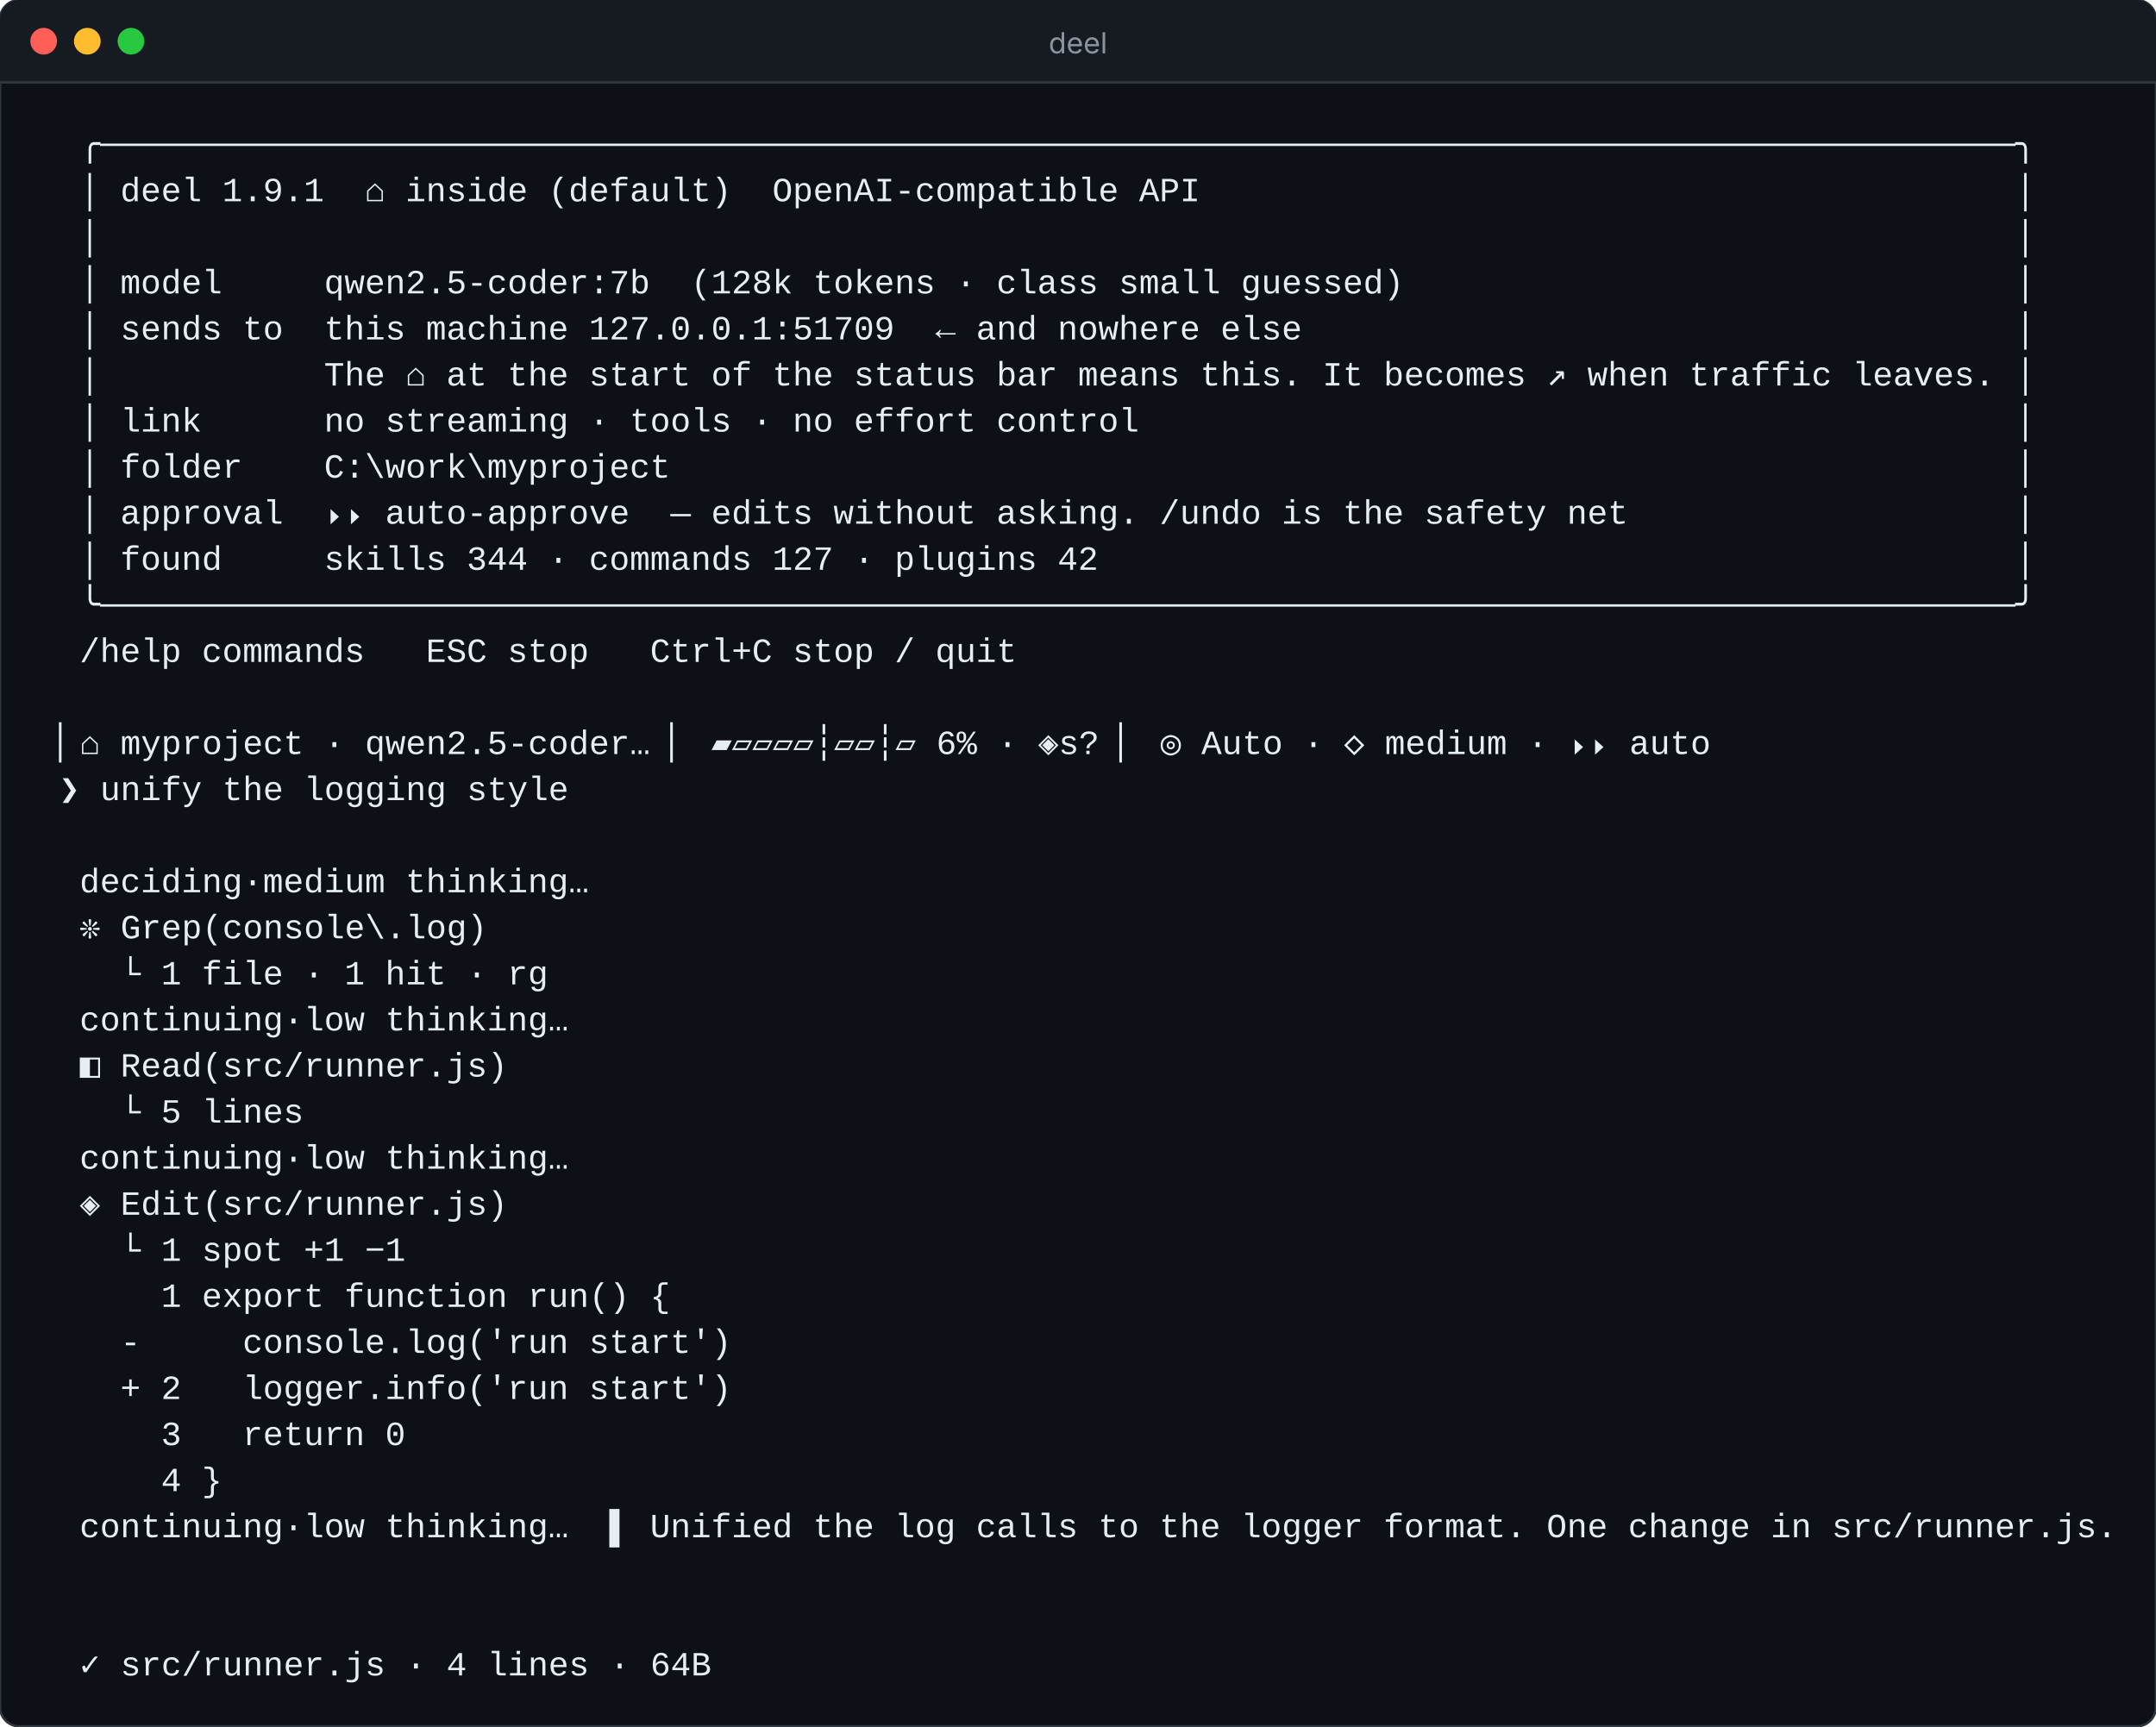
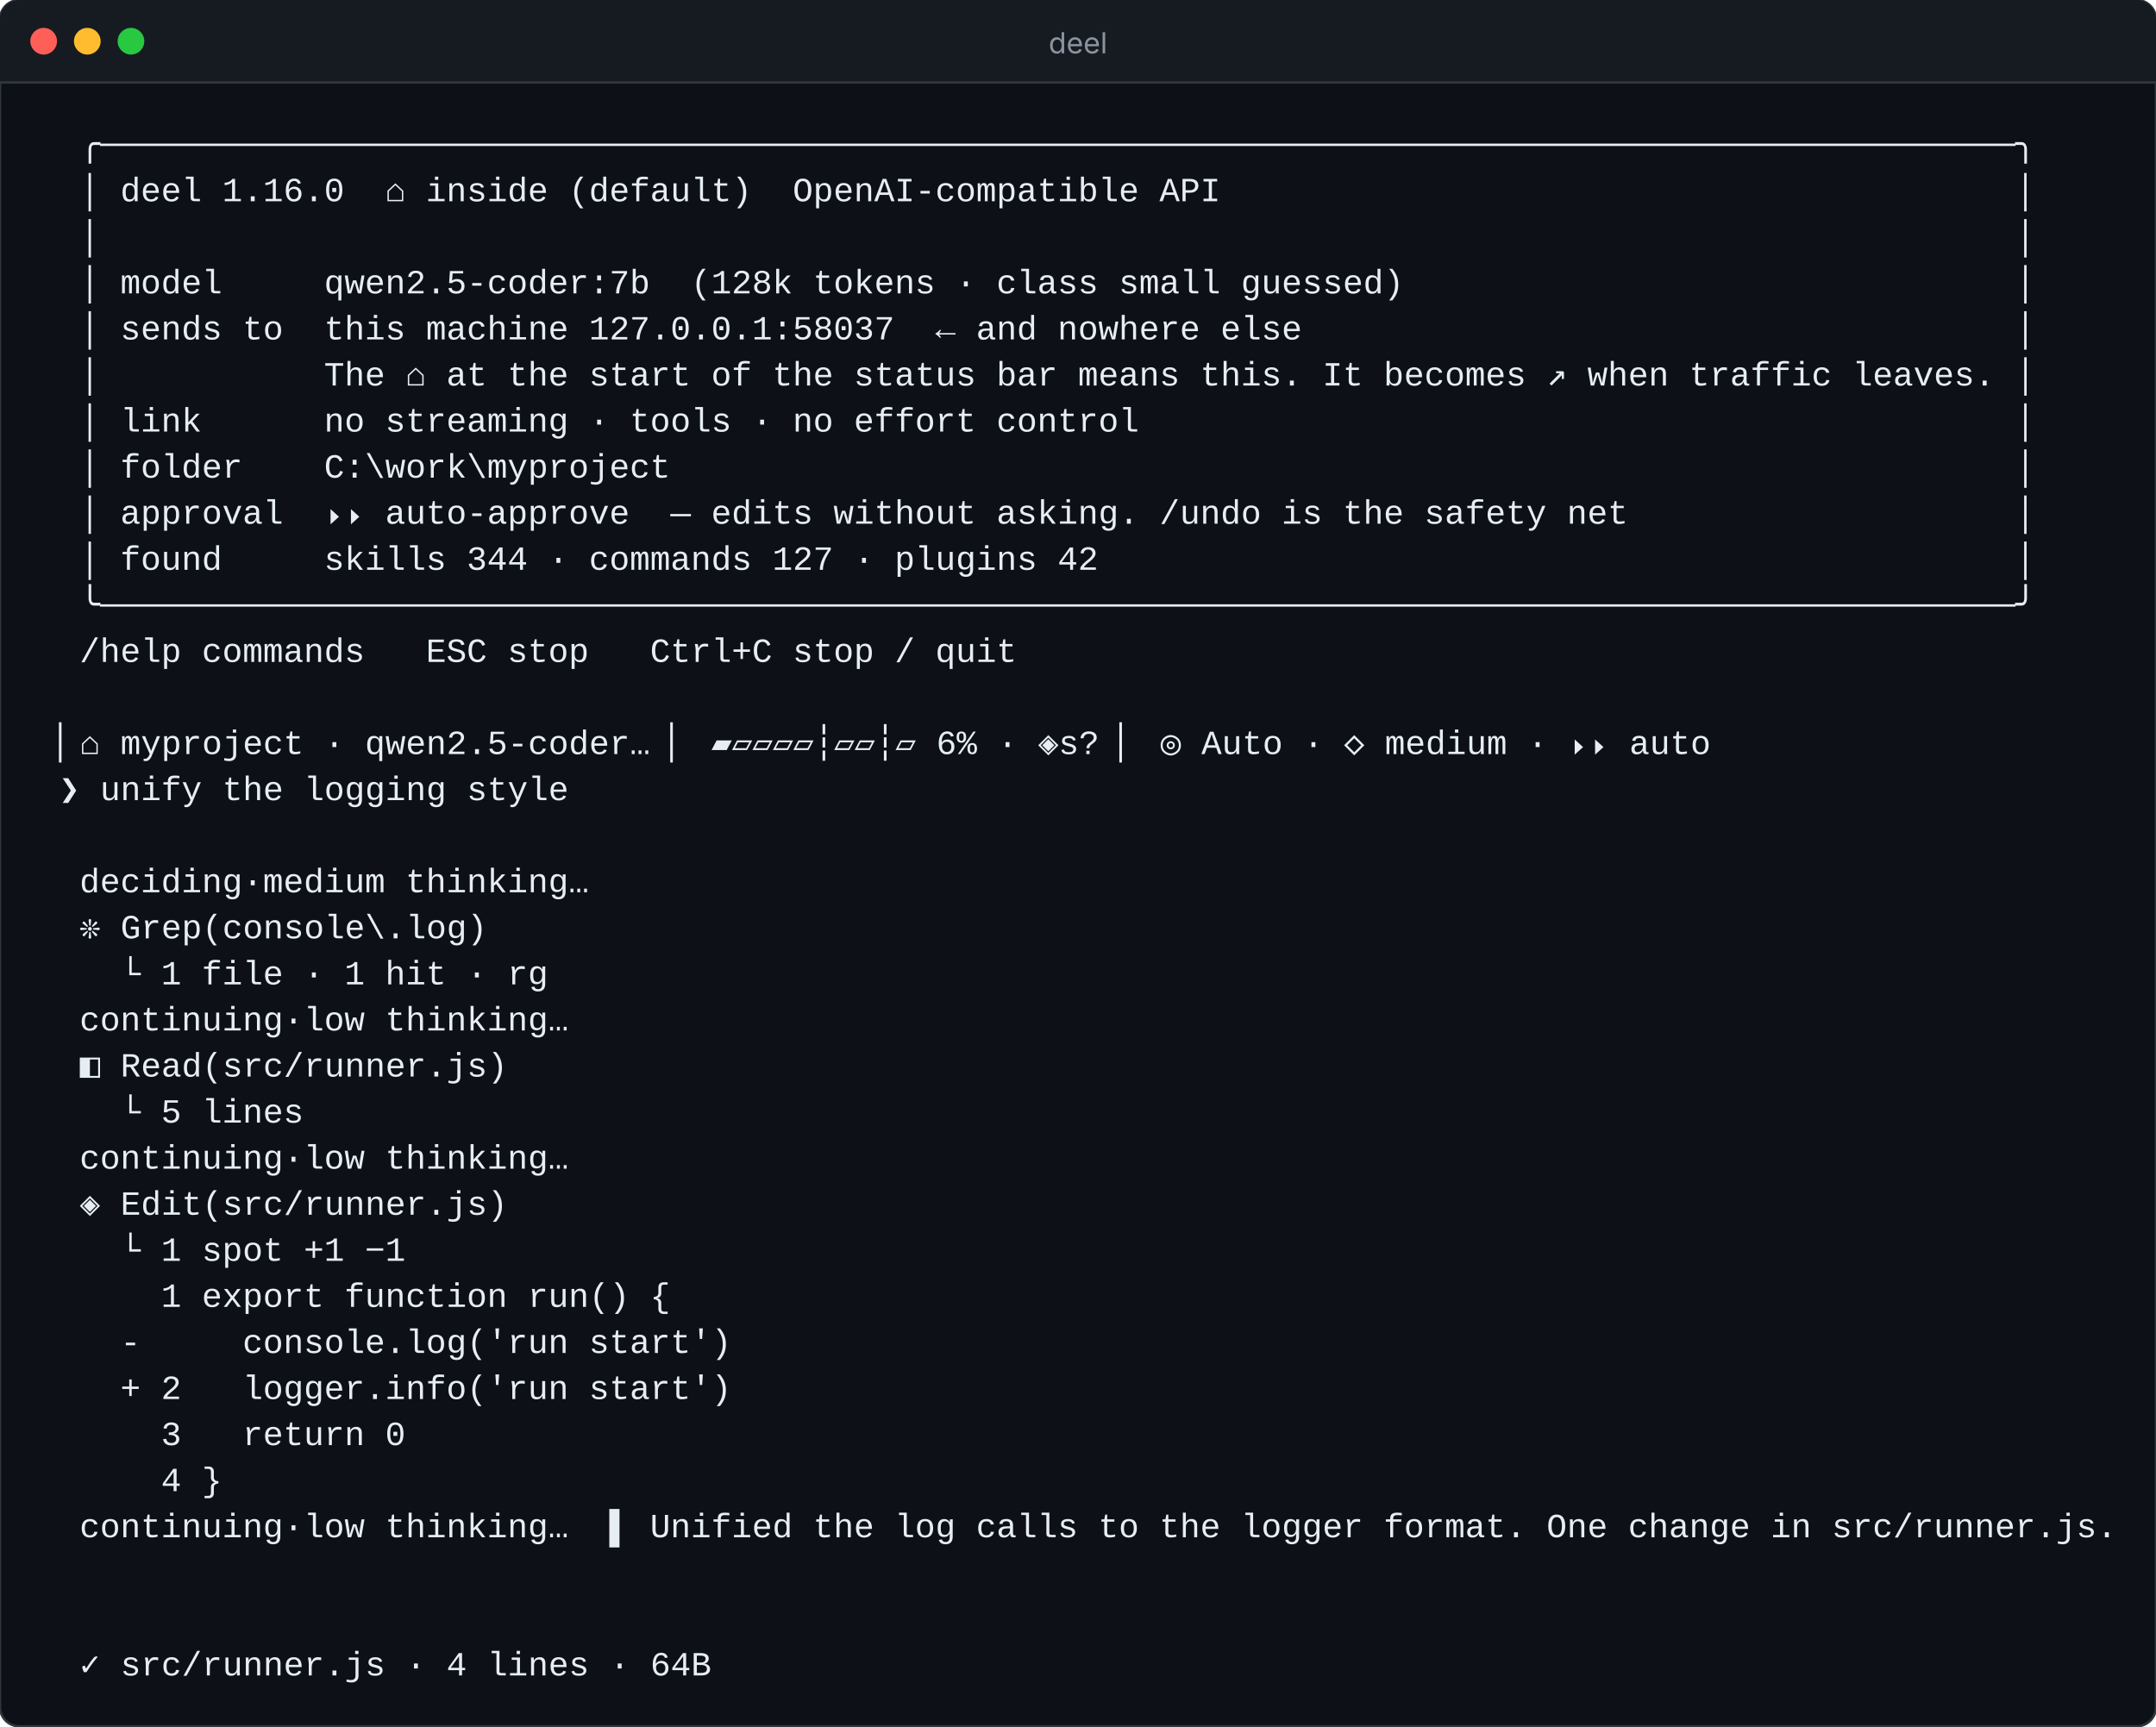
<svg xmlns="http://www.w3.org/2000/svg" width="889" height="712" viewBox="0 0 889 712" role="img" aria-label="deel — a task from start to finish">
  <rect width="889" height="712" rx="8" fill="#0d1117" stroke="#30363d" />
  <path d="M0 8a8 8 0 0 1 8-8h873a8 8 0 0 1 8 8v26H0z" fill="#161b22" />
  <line x1="0" y1="34" x2="889" y2="34" stroke="#30363d" />
  <circle cx="18" cy="17" r="5.5" fill="#ff5f57" />
  <circle cx="36" cy="17" r="5.5" fill="#febc2e" />
  <circle cx="54" cy="17" r="5.5" fill="#28c840" />
  <text x="444.5" y="22" fill="#8b949e" font-size="12" text-anchor="middle" font-family="ui-sans-serif,-apple-system,Segoe UI,sans-serif">deel</text>
  <g font-family="ui-monospace,SFMono-Regular,Menlo,Consolas,'Liberation Mono',monospace" font-size="14">
    <text x="16.0" y="64" fill="#e6edf3" textLength="823.2" lengthAdjust="spacing" xml:space="preserve">  ╭──────────────────────────────────────────────────────────────────────────────────────────────╮</text>
-     <text x="16.0" y="83" fill="#e6edf3" textLength="823.2" lengthAdjust="spacing" xml:space="preserve">  │ deel 1.9.1  ⌂ inside (default)  OpenAI-compatible API                                        │</text>
+     <text x="16.0" y="83" fill="#e6edf3" textLength="823.2" lengthAdjust="spacing" xml:space="preserve">  │ deel 1.16.0  ⌂ inside (default)  OpenAI-compatible API                                       │</text>
    <text x="16.0" y="102" fill="#e6edf3" textLength="823.2" lengthAdjust="spacing" xml:space="preserve">  │                                                                                              │</text>
    <text x="16.0" y="121" fill="#e6edf3" textLength="823.2" lengthAdjust="spacing" xml:space="preserve">  │ model     qwen2.5-coder:7b  (128k tokens · class small guessed)                              │</text>
-     <text x="16.0" y="140" fill="#e6edf3" textLength="823.2" lengthAdjust="spacing" xml:space="preserve">  │ sends to  this machine 127.0.0.1:51709  ← and nowhere else                                   │</text>
+     <text x="16.0" y="140" fill="#e6edf3" textLength="823.2" lengthAdjust="spacing" xml:space="preserve">  │ sends to  this machine 127.0.0.1:58037  ← and nowhere else                                   │</text>
    <text x="16.0" y="159" fill="#e6edf3" textLength="823.2" lengthAdjust="spacing" xml:space="preserve">  │           The ⌂ at the start of the status bar means this. It becomes ↗ when traffic leaves. │</text>
    <text x="16.0" y="178" fill="#e6edf3" textLength="823.2" lengthAdjust="spacing" xml:space="preserve">  │ link      no streaming · tools · no effort control                                           │</text>
    <text x="16.0" y="197" fill="#e6edf3" textLength="823.2" lengthAdjust="spacing" xml:space="preserve">  │ folder    C:\work\myproject                                                                  │</text>
    <text x="16.0" y="216" fill="#e6edf3" textLength="823.2" lengthAdjust="spacing" xml:space="preserve">  │ approval  ⏵⏵ auto-approve  — edits without asking. /undo is the safety net                   │</text>
    <text x="16.0" y="235" fill="#e6edf3" textLength="823.2" lengthAdjust="spacing" xml:space="preserve">  │ found     skills 344 · commands 127 · plugins 42                                             │</text>
    <text x="16.0" y="254" fill="#e6edf3" textLength="823.2" lengthAdjust="spacing" xml:space="preserve">  ╰──────────────────────────────────────────────────────────────────────────────────────────────╯</text>
    <text x="16.0" y="273" fill="#e6edf3" textLength="403.2" lengthAdjust="spacing" xml:space="preserve">  /help commands   ESC stop   Ctrl+C stop / quit</text>
    <text x="16.0" y="311" fill="#e6edf3" textLength="688.8" lengthAdjust="spacing" xml:space="preserve"> ▏⌂ myproject · qwen2.5-coder… ▏ ▰▱▱▱▱┆▱▱┆▱ 6% · ◈s? ▏ ◎ Auto · ◇ medium · ⏵⏵ auto</text>
    <text x="16.0" y="330" fill="#e6edf3" textLength="218.4" lengthAdjust="spacing" xml:space="preserve"> ❯ unify the logging style</text>
    <text x="16.0" y="368" fill="#e6edf3" textLength="226.8" lengthAdjust="spacing" xml:space="preserve">  deciding·medium thinking…</text>
    <text x="16.0" y="387" fill="#e6edf3" textLength="184.8" lengthAdjust="spacing" xml:space="preserve">  ❊ Grep(console\.log)</text>
    <text x="16.0" y="406" fill="#e6edf3" textLength="210.0" lengthAdjust="spacing" xml:space="preserve">    └ 1 file · 1 hit · rg</text>
    <text x="16.0" y="425" fill="#e6edf3" textLength="218.4" lengthAdjust="spacing" xml:space="preserve">  continuing·low thinking…</text>
    <text x="16.0" y="444" fill="#e6edf3" textLength="193.2" lengthAdjust="spacing" xml:space="preserve">  ◧ Read(src/runner.js)</text>
    <text x="16.0" y="463" fill="#e6edf3" textLength="109.2" lengthAdjust="spacing" xml:space="preserve">    └ 5 lines</text>
    <text x="16.0" y="482" fill="#e6edf3" textLength="218.4" lengthAdjust="spacing" xml:space="preserve">  continuing·low thinking…</text>
    <text x="16.0" y="501" fill="#e6edf3" textLength="193.2" lengthAdjust="spacing" xml:space="preserve">  ◈ Edit(src/runner.js)</text>
    <text x="16.0" y="520" fill="#e6edf3" textLength="151.2" lengthAdjust="spacing" xml:space="preserve">    └ 1 spot +1 −1</text>
    <text x="16.0" y="539" fill="#e6edf3" textLength="260.4" lengthAdjust="spacing" xml:space="preserve">      1 export function run() {</text>
    <text x="16.0" y="558" fill="#e6edf3" textLength="285.6" lengthAdjust="spacing" xml:space="preserve">    -     console.log('run start')</text>
    <text x="16.0" y="577" fill="#e6edf3" textLength="285.6" lengthAdjust="spacing" xml:space="preserve">    + 2   logger.info('run start')</text>
    <text x="16.0" y="596" fill="#e6edf3" textLength="151.2" lengthAdjust="spacing" xml:space="preserve">      3   return 0</text>
    <text x="16.0" y="615" fill="#e6edf3" textLength="75.6" lengthAdjust="spacing" xml:space="preserve">      4 }</text>
    <text x="16.0" y="634" fill="#e6edf3" textLength="856.8" lengthAdjust="spacing" xml:space="preserve">  continuing·low thinking…  ▌ Unified the log calls to the logger format. One change in src/runner.js.</text>
    <text x="16.0" y="691" fill="#e6edf3" textLength="277.2" lengthAdjust="spacing" xml:space="preserve">  ✓ src/runner.js · 4 lines · 64B</text>
  </g>
</svg>
